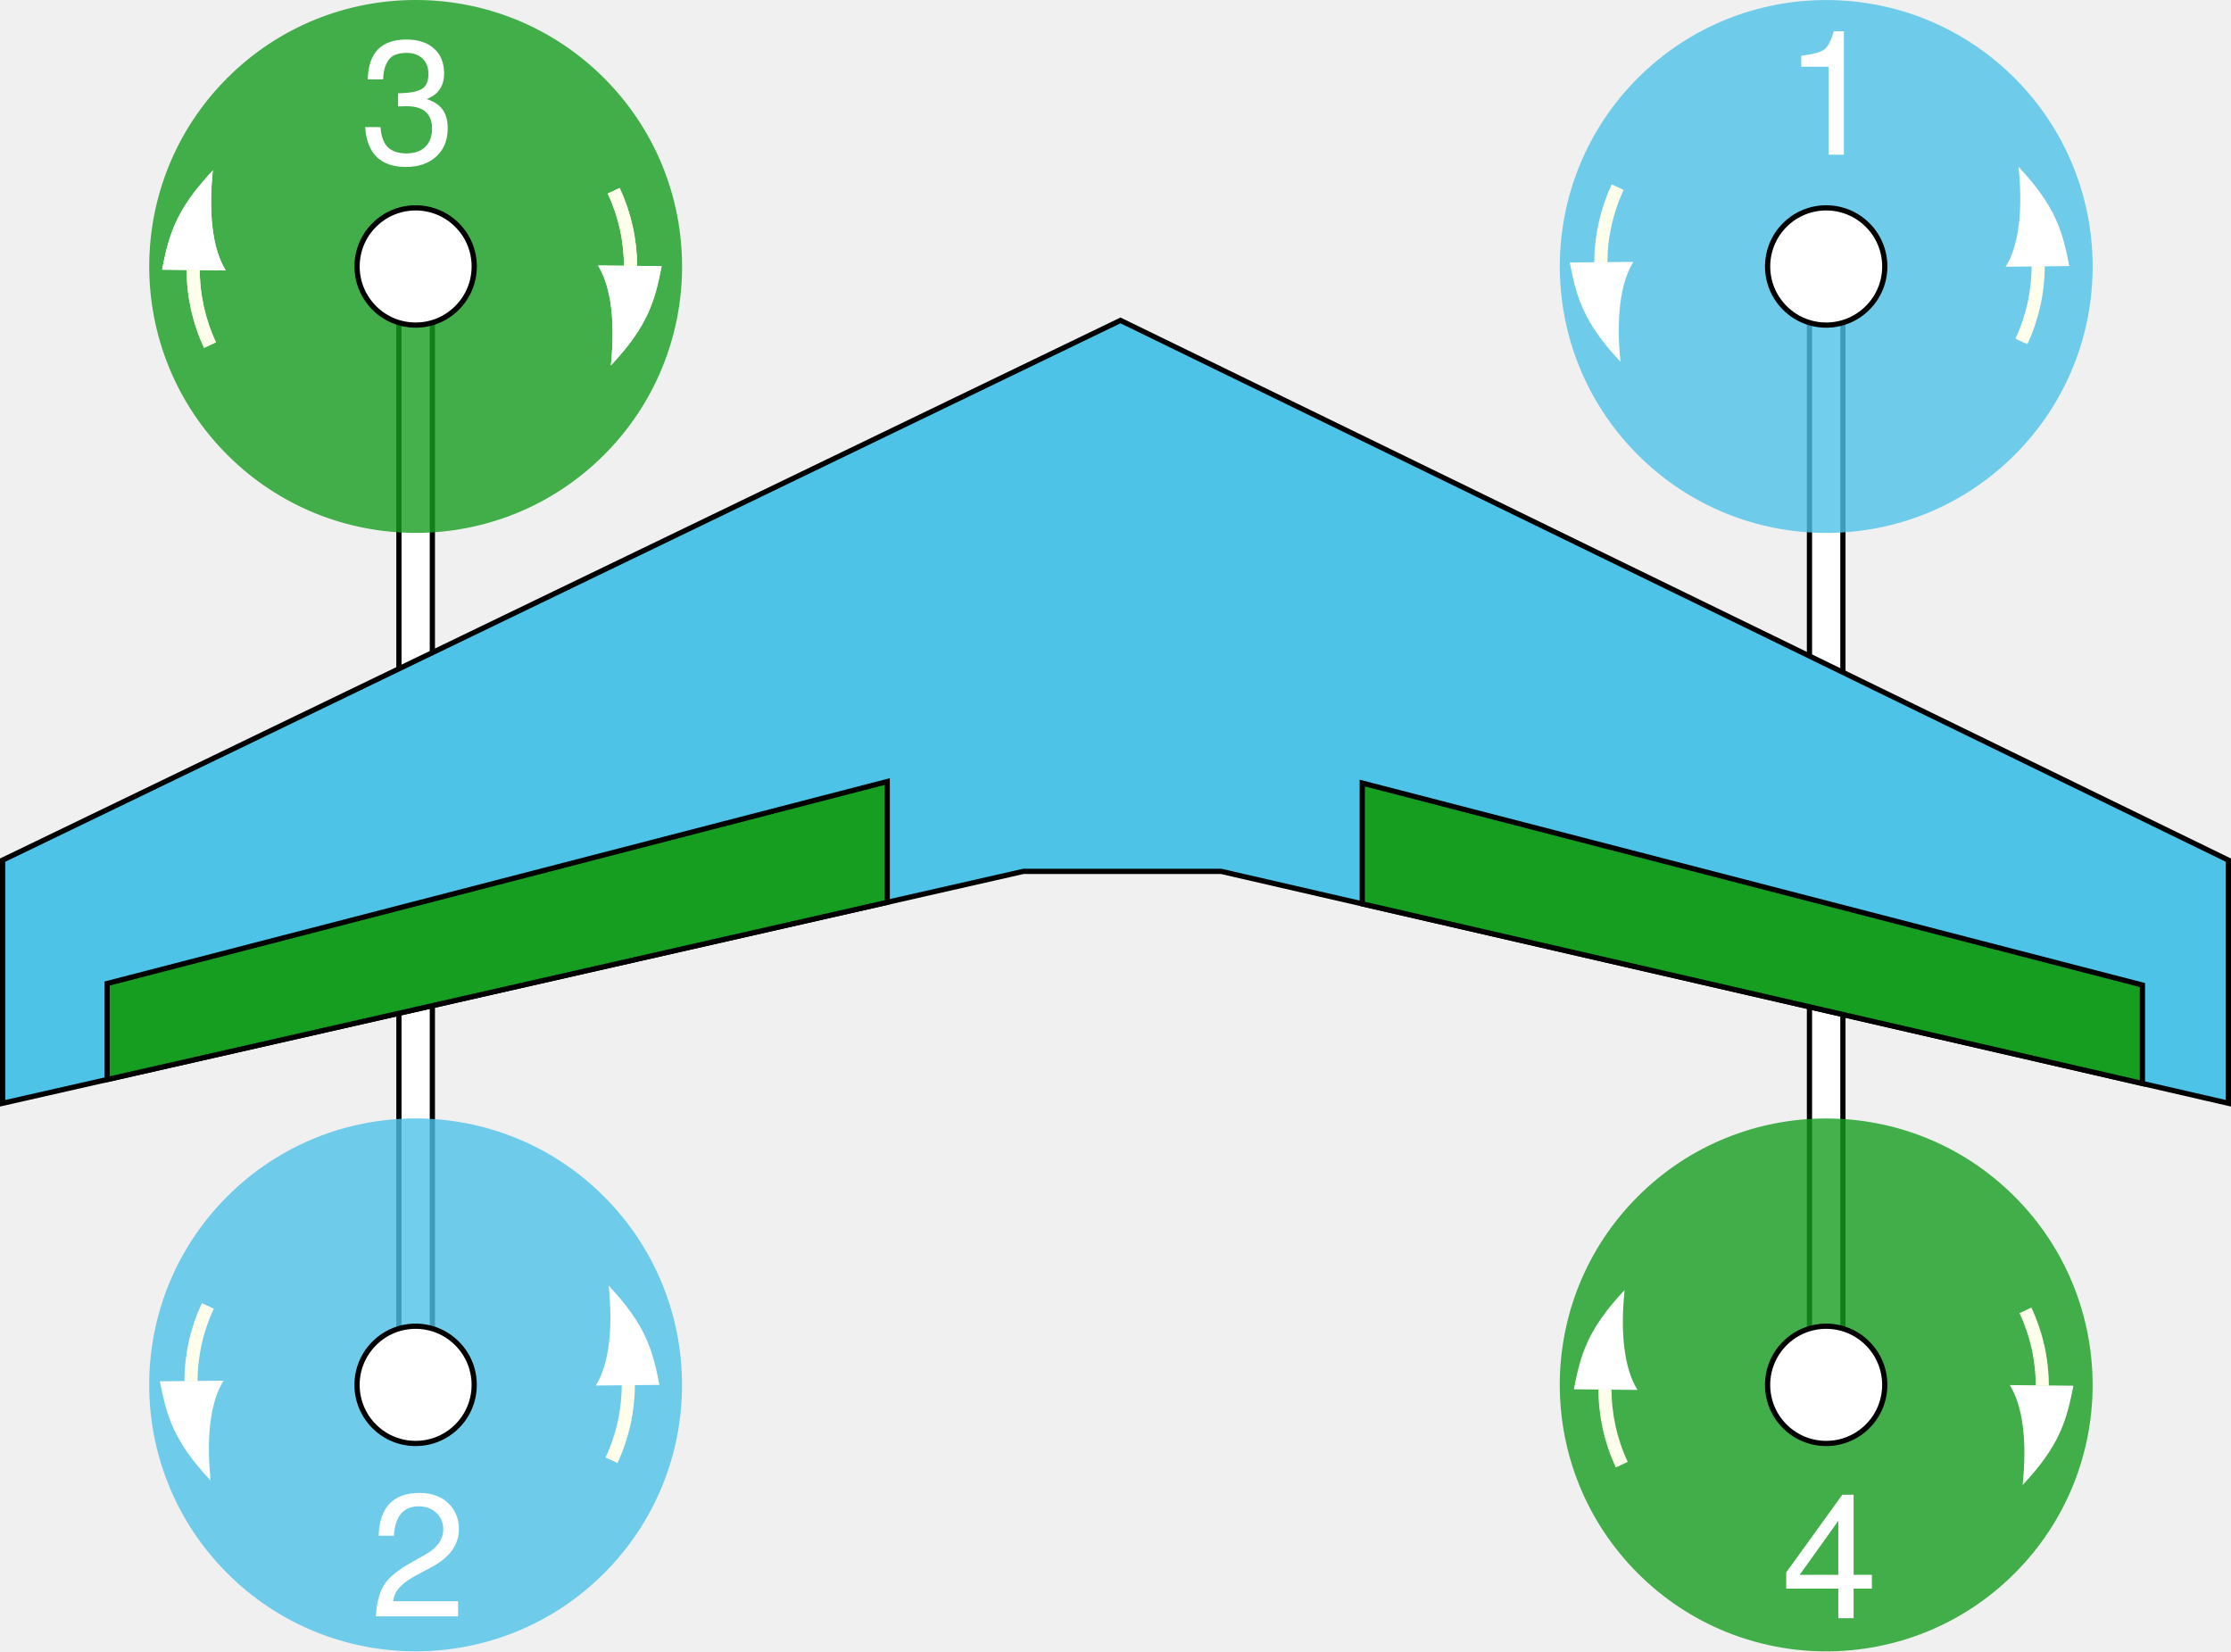
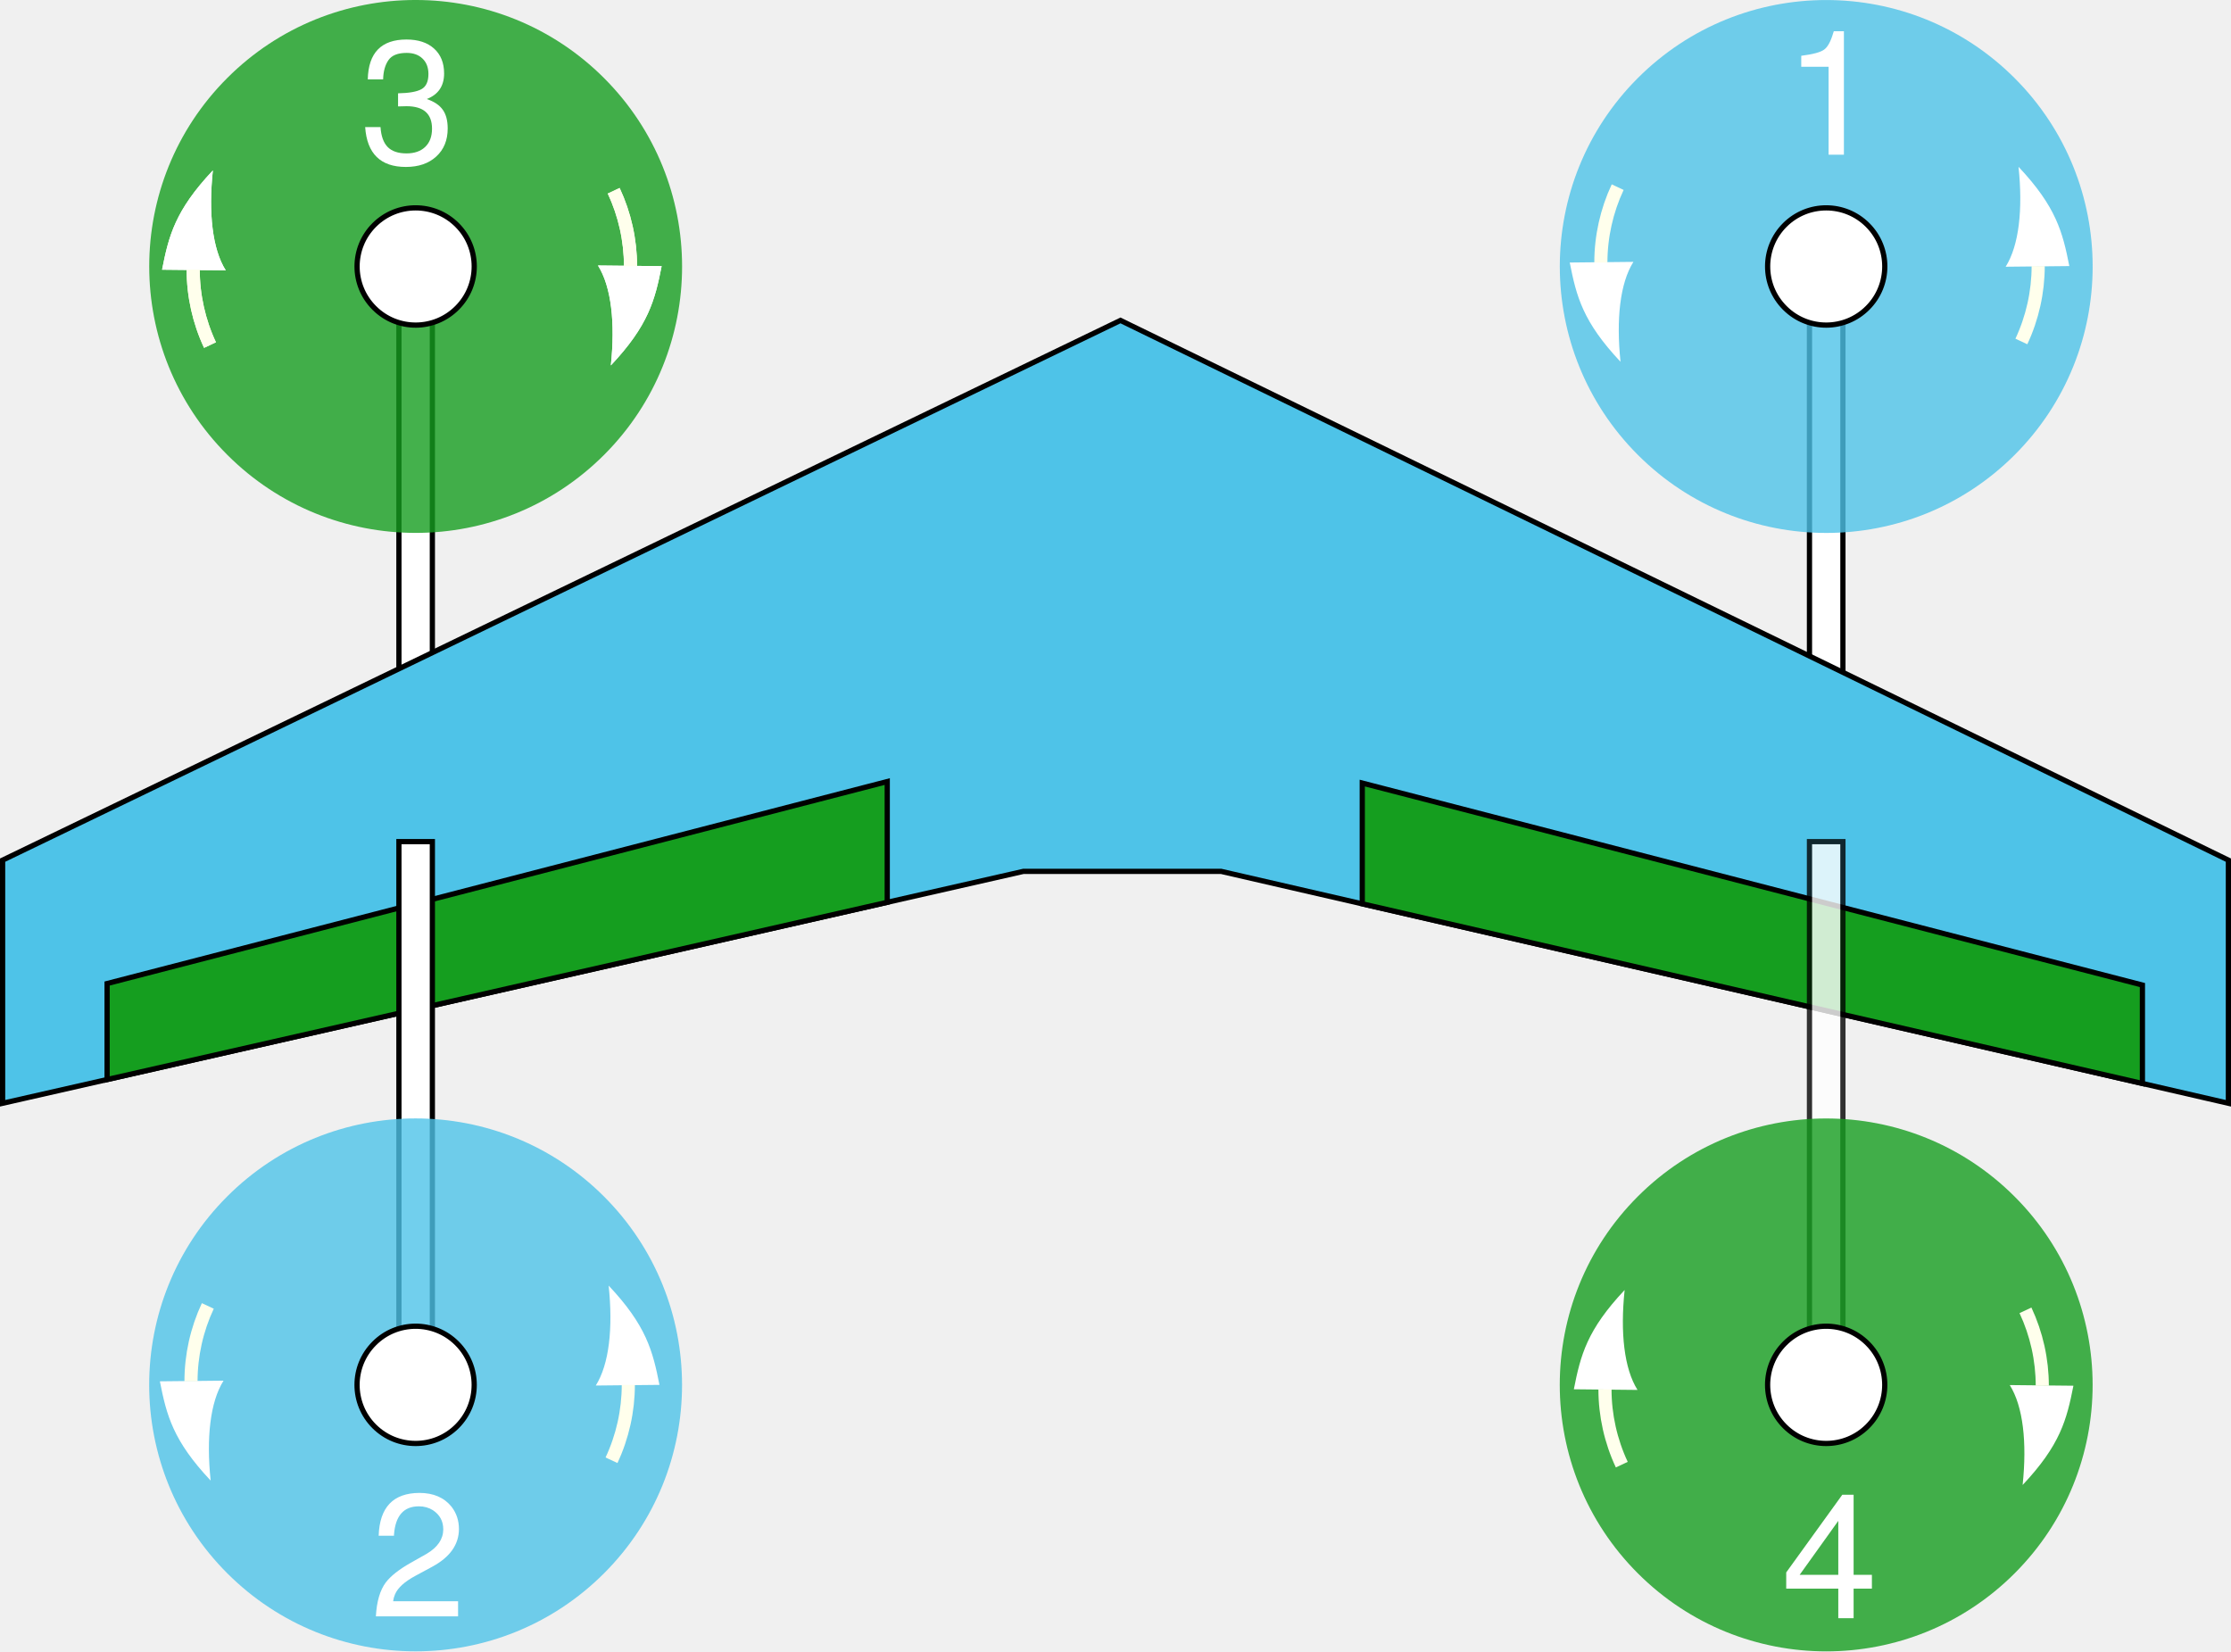
<svg xmlns="http://www.w3.org/2000/svg" version="1.1" id="draw" x="0px" y="0px" viewBox="0 0 427.045 316.059" enable-background="new 0 0 427.045 316.059" xml:space="preserve">
  <defs id="defs32253" />
  <rect x="76.358" y="51" fill="#FFFFFF" stroke="#000000" stroke-miterlimit="10" width="6.402" height="103.979" id="rect32212" />
-   <rect x="76.358" y="161.081" fill="#FFFFFF" stroke="#000000" stroke-miterlimit="10" width="6.402" height="103.979" id="rect32214" />
  <rect x="346.358" y="51" fill="#FFFFFF" stroke="#000000" stroke-miterlimit="10" width="6.402" height="103.979" id="rect32216" />
-   <rect x="346.358" y="161.081" fill="#FFFFFF" stroke="#000000" stroke-miterlimit="10" width="6.402" height="103.979" id="rect32218" />
  <g opacity="0.8" id="g32222">
    <ellipse transform="matrix(0.7071 -0.7071 0.7071 0.7071 -12.7531 71.1981)" fill="#159E1F" cx="79.563" cy="50.993" rx="50.993" ry="51.004" id="ellipse32220" />
  </g>
  <path fill="#FFFFFF" stroke="#000000" stroke-miterlimit="10" d="M71.622,58.915c-4.373-4.385-4.363-11.485,0.022-15.858  c4.385-4.373,11.485-4.363,15.858,0.022c4.364,4.376,4.364,11.459,0,15.835c-4.347,4.385-11.426,4.416-15.811,0.069  C71.668,58.961,71.645,58.938,71.622,58.915z" id="path32224" />
-   <g opacity="0.8" id="g32228">
-     <ellipse transform="matrix(0.7071 -0.7071 0.7071 0.7071 -164.1211 133.8992)" fill="#4EC3E8" cx="79.562" cy="265.052" rx="50.993" ry="51.004" id="ellipse32226" />
-   </g>
-   <path fill="#FFFFFF" stroke="#000000" stroke-miterlimit="10" d="M87.497,257.14c4.373,4.385,4.363,11.485-0.022,15.858  c-4.385,4.373-11.485,4.363-15.858-0.022c-4.364-4.376-4.364-11.459,0-15.835c4.347-4.385,11.426-4.416,15.811-0.069  C87.451,257.094,87.474,257.117,87.497,257.14z" id="path32230" />
  <g opacity="0.8" id="g32234">
    <ellipse transform="matrix(0.7071 -0.7071 0.7071 0.7071 66.3348 262.1229)" fill="#4EC3E8" cx="349.562" cy="50.992" rx="50.993" ry="51.004" id="ellipse32232" />
  </g>
  <path fill="#FFFFFF" stroke="#000000" stroke-miterlimit="10" d="M341.622,58.915c-4.373-4.385-4.363-11.485,0.022-15.858  c4.385-4.373,11.485-4.363,15.858,0.022c4.364,4.376,4.364,11.459,0,15.835c-4.347,4.385-11.426,4.416-15.811,0.069  C341.668,58.961,341.645,58.938,341.622,58.915z" id="path32236" />
-   <g opacity="0.8" id="g32240">
-     <ellipse transform="matrix(0.7071 -0.7071 0.7071 0.7071 -85.0329 324.8246)" fill="#159E1F" cx="349.562" cy="265.051" rx="50.993" ry="51.004" id="ellipse32238" />
-   </g>
-   <path fill="#FFFFFF" stroke="#000000" stroke-miterlimit="10" d="M357.497,257.14c4.373,4.385,4.363,11.485-0.022,15.858  c-4.385,4.373-11.485,4.363-15.858-0.022c-4.364-4.376-4.364-11.459,0-15.835c4.347-4.385,11.426-4.416,15.811-0.069  C357.451,257.094,357.474,257.117,357.497,257.14z" id="path32242" />
  <polygon fill="#4EC3E8" stroke="#000000" stroke-miterlimit="10" points="0.5,164.626 0.5,211.162 195.882,166.778 233.752,166.778   426.545,211.162 426.545,164.626 214.476,61.325 " id="polygon32244" />
  <polygon fill="#159E1F" stroke="#000000" stroke-miterlimit="10" points="169.83,149.586 20.5,188.244 20.5,206.619 169.83,172.696   " id="polygon32246" />
+   <g id="g880">
+     <rect x="76.358" y="161.081" fill="#FFFFFF" stroke="#000000" stroke-miterlimit="10" width="6.402" height="103.979" id="rect32214" />
+     <ellipse transform="rotate(-45)" fill="#4ec3e8" cx="-131.171" cy="243.679" rx="50.993" ry="51.004" id="ellipse32226" style="opacity:0.8;stroke-width:1" />
+   </g>
+   <path fill="#FFFFFF" stroke="#000000" stroke-miterlimit="10" d="M87.497,257.14c4.373,4.385,4.363,11.485-0.022,15.858  c-4.385,4.373-11.485,4.363-15.858-0.022c-4.364-4.376-4.364-11.459,0-15.835c4.347-4.385,11.426-4.416,15.811-0.069  C87.451,257.094,87.474,257.117,87.497,257.14z" id="path32230" />
  <polygon fill="#159E1F" stroke="#000000" stroke-miterlimit="10" points="260.758,149.875 410.088,188.533 410.088,207.374   260.758,172.985 " id="polygon32248" />
+   <rect x="346.358" y="161.081" fill="#ffffff" stroke="#000000" stroke-miterlimit="10" width="6.402" height="103.979" id="rect32218" style="opacity:0.8" />
+   <ellipse transform="rotate(-45)" fill="#159e1f" cx="59.746" cy="434.607" rx="50.993" ry="51.004" id="ellipse32238" style="opacity:0.8;stroke-width:1" />
+   <path fill="#FFFFFF" stroke="#000000" stroke-miterlimit="10" d="M357.497,257.14c4.373,4.385,4.363,11.485-0.022,15.858  c-4.385,4.373-11.485,4.363-15.858-0.022c-4.364-4.376-4.364-11.459,0-15.835c4.347-4.385,11.426-4.416,15.811-0.069  C357.451,257.094,357.474,257.117,357.497,257.14z" id="path32242" />
  <path id="path7676" d="m 116.926,69.938 c 7.2,-7.643 8.442,-12.486 9.722,-19 l -12.187,-0.125 c 2.571,4.09 3.318,10.99 2.465,19.125 z" style="opacity:1;fill:#ffffff;fill-opacity:1;fill-rule:evenodd;stroke:none;stroke-width:1px;stroke-linecap:butt;stroke-linejoin:miter;stroke-opacity:1" />
  <path style="opacity:1;fill:none;fill-opacity:1;fill-rule:evenodd;stroke:#ffffec;stroke-width:2.513;stroke-linecap:butt;stroke-linejoin:miter;stroke-miterlimit:4;stroke-dasharray:none;stroke-opacity:1" id="path7711" d="m 223.947,38.426 c -3.131,3.864 -7.11,7.02 -11.584,9.19" transform="rotate(-64.14705,169.181,122.4241)" />
  <path style="opacity:1;fill:#ffffff;fill-opacity:1;fill-rule:evenodd;stroke:none;stroke-width:1px;stroke-linecap:butt;stroke-linejoin:miter;stroke-opacity:1" d="m 40.744,32.619 c -7.2,7.643 -8.442,12.486 -9.722,19 l 12.187,0.125 c -2.571,-4.09 -3.318,-10.99 -2.465,-19.125 z" id="path7831" />
  <path transform="rotate(115.853,123.4194,-5.33729)" d="m 223.947,38.426 c -3.131,3.864 -7.11,7.02 -11.584,9.19" id="path7833" style="opacity:1;fill:none;fill-opacity:1;fill-rule:evenodd;stroke:#ffffec;stroke-width:2.513;stroke-linecap:butt;stroke-linejoin:miter;stroke-miterlimit:4;stroke-dasharray:none;stroke-opacity:1" />
  <text xml:space="preserve" style="font-style:normal;font-variant:normal;font-weight:normal;font-stretch:normal;font-size:33.333px;line-height:125%;font-family:sans-serif;-inkscape-font-specification:sans-serif;letter-spacing:0px;word-spacing:0px;fill:#ffffff;fill-opacity:1;stroke:none;stroke-width:1px;stroke-linecap:butt;stroke-linejoin:miter;stroke-opacity:1" x="68.836" y="31.184" id="text7999">
    <tspan id="tspan7997" x="68.836" y="31.184" style="font-style:normal;font-variant:normal;font-weight:normal;font-stretch:normal;font-size:33.333px;font-family:FreeSans;-inkscape-font-specification:FreeSans;fill:#ffffff;fill-opacity:1">3</tspan>
  </text>
  <path style="opacity:1;fill:#ffffff;fill-opacity:1;fill-rule:evenodd;stroke:none;stroke-width:1px;stroke-linecap:butt;stroke-linejoin:miter;stroke-opacity:1" d="m 116.926,69.938 c 7.2,-7.643 8.442,-12.486 9.722,-19 l -12.187,-0.125 c 2.571,4.09 3.318,10.99 2.465,19.125 z" id="path14492" />
  <path transform="rotate(-64.14705,169.181,122.4241)" d="m 223.947,38.426 c -3.131,3.864 -7.11,7.02 -11.584,9.19" id="path14494" style="opacity:1;fill:none;fill-opacity:1;fill-rule:evenodd;stroke:#ffffec;stroke-width:2.513;stroke-linecap:butt;stroke-linejoin:miter;stroke-miterlimit:4;stroke-dasharray:none;stroke-opacity:1" />
  <path id="path14496" d="m 40.744,32.619 c -7.2,7.643 -8.442,12.486 -9.722,19 l 12.187,0.125 c -2.571,-4.09 -3.318,-10.99 -2.465,-19.125 z" style="opacity:1;fill:#ffffff;fill-opacity:1;fill-rule:evenodd;stroke:none;stroke-width:1px;stroke-linecap:butt;stroke-linejoin:miter;stroke-opacity:1" />
  <path style="opacity:1;fill:none;fill-opacity:1;fill-rule:evenodd;stroke:#ffffec;stroke-width:2.513;stroke-linecap:butt;stroke-linejoin:miter;stroke-miterlimit:4;stroke-dasharray:none;stroke-opacity:1" id="path14498" d="m 223.947,38.426 c -3.131,3.864 -7.11,7.02 -11.584,9.19" transform="rotate(115.853,123.4194,-5.33729)" />
  <path id="path7676-2" d="m 387.16,284.219 c 7.2,-7.643 8.442,-12.486 9.722,-19 l -12.187,-0.125 c 2.571,4.09 3.318,10.99 2.465,19.125 z" style="opacity:1;fill:#ffffff;fill-opacity:1;fill-rule:evenodd;stroke:none;stroke-width:1px;stroke-linecap:butt;stroke-linejoin:miter;stroke-opacity:1" />
  <path style="opacity:1;fill:none;fill-opacity:1;fill-rule:evenodd;stroke:#ffffec;stroke-width:2.513;stroke-linecap:butt;stroke-linejoin:miter;stroke-miterlimit:4;stroke-dasharray:none;stroke-opacity:1" id="path7711-9" d="m 223.947,38.426 c -3.131,3.864 -7.11,7.02 -11.584,9.19" transform="rotate(-64.14705,475.2699,13.94929)" />
  <path style="opacity:1;fill:#ffffff;fill-opacity:1;fill-rule:evenodd;stroke:none;stroke-width:1px;stroke-linecap:butt;stroke-linejoin:miter;stroke-opacity:1" d="m 310.978,246.9 c -7.2,7.643 -8.442,12.486 -9.722,19 l 12.187,0.125 c -2.571,-4.09 -3.318,-10.99 -2.465,-19.125 z" id="path7831-7" />
  <path transform="rotate(115.853,191.3957,186.4749)" d="m 223.947,38.426 c -3.131,3.864 -7.11,7.02 -11.584,9.19" id="path7833-9" style="opacity:1;fill:none;fill-opacity:1;fill-rule:evenodd;stroke:#ffffec;stroke-width:2.513;stroke-linecap:butt;stroke-linejoin:miter;stroke-miterlimit:4;stroke-dasharray:none;stroke-opacity:1" />
  <g aria-label="4" style="font-style:normal;font-variant:normal;font-weight:normal;font-stretch:normal;font-size:33.333px;line-height:125%;font-family:sans-serif;-inkscape-font-specification:sans-serif;letter-spacing:0px;word-spacing:0px;fill:#ffffff;fill-opacity:1;stroke:none;stroke-width:1px;stroke-linecap:butt;stroke-linejoin:miter;stroke-opacity:1" id="text7999-0">
    <path d="m 351.875,304.053 h -9.967 v -3.1 l 10.733,-14.867 h 2.167 v 15.333 h 3.5 v 2.633 h -3.5 v 5.667 h -2.933 z m 0,-2.633 v -10.333 l -7.4,10.333 z" style="font-style:normal;font-variant:normal;font-weight:normal;font-stretch:normal;font-size:33.333px;font-family:FreeSans;-inkscape-font-specification:FreeSans;fill:#ffffff;fill-opacity:1" id="path33056" />
  </g>
  <path style="opacity:1;fill:#ffffff;fill-opacity:1;fill-rule:evenodd;stroke:none;stroke-width:1px;stroke-linecap:butt;stroke-linejoin:miter;stroke-opacity:1" d="m 310.192,69.245 c -7.2,-7.643 -8.441,-12.486 -9.722,-19 l 12.187,-0.125 c -2.571,4.09 -3.318,10.99 -2.465,19.125 z" id="path7870" />
  <path transform="matrix(-0.4360629,-0.8999162,-0.8999162,0.4360629,441.883,220.5956)" d="m 223.947,38.426 c -3.131,3.864 -7.11,7.02 -11.584,9.19" id="path7872" style="opacity:1;fill:none;fill-opacity:1;fill-rule:evenodd;stroke:#ffffec;stroke-width:2.513;stroke-linecap:butt;stroke-linejoin:miter;stroke-miterlimit:4;stroke-dasharray:none;stroke-opacity:1" />
  <path id="path7874" d="m 386.375,31.926 c 7.2,7.643 8.442,12.486 9.722,19 l -12.187,0.125 c 2.571,-4.09 3.318,-10.99 2.465,-19.125 z" style="opacity:1;fill:#ffffff;fill-opacity:1;fill-rule:evenodd;stroke:none;stroke-width:1px;stroke-linecap:butt;stroke-linejoin:miter;stroke-opacity:1" />
  <path style="opacity:1;fill:none;fill-opacity:1;fill-rule:evenodd;stroke:#ffffec;stroke-width:2.513;stroke-linecap:butt;stroke-linejoin:miter;stroke-miterlimit:4;stroke-dasharray:none;stroke-opacity:1" id="path7876" d="m 223.947,38.426 c -3.131,3.864 -7.11,7.02 -11.584,9.19" transform="matrix(0.4360629,0.8999162,0.8999162,-0.4360629,254.6841,-119.4244)" />
  <g aria-label="1" style="font-style:normal;font-variant:normal;font-weight:normal;font-stretch:normal;font-size:33.333px;line-height:125%;font-family:sans-serif;-inkscape-font-specification:sans-serif;letter-spacing:0px;word-spacing:0px;fill:#ffffff;fill-opacity:1;stroke:none;stroke-width:1px;stroke-linecap:butt;stroke-linejoin:miter;stroke-opacity:1" id="text7991">
    <path d="m 350.017,12.778 h -5.233 v -2.1 q 3.4,-0.433 4.4,-1.2 1,-0.733 1.7,-3.1 0.067,-0.2 0.133,-0.4 h 1.933 V 29.611 h -2.933 z" style="font-style:normal;font-variant:normal;font-weight:normal;font-stretch:normal;font-size:33.333px;font-family:FreeSans;-inkscape-font-specification:FreeSans;fill:#ffffff;fill-opacity:1" id="path33059" />
  </g>
  <path style="opacity:1;fill:#ffffff;fill-opacity:1;fill-rule:evenodd;stroke:none;stroke-width:1px;stroke-linecap:butt;stroke-linejoin:miter;stroke-opacity:1" d="m 40.324,283.377 c -7.2,-7.643 -8.442,-12.486 -9.722,-19 l 12.187,-0.125 c -2.571,4.09 -3.318,10.99 -2.465,19.125 z" id="path7870-5" />
  <path transform="matrix(-0.4360629,-0.8999162,-0.8999162,0.4360629,172.0142,434.7278)" d="m 223.947,38.426 c -3.131,3.864 -7.11,7.02 -11.584,9.19" id="path7872-2" style="opacity:1;fill:none;fill-opacity:1;fill-rule:evenodd;stroke:#ffffec;stroke-width:2.513;stroke-linecap:butt;stroke-linejoin:miter;stroke-miterlimit:4;stroke-dasharray:none;stroke-opacity:1" />
  <path id="path7874-1" d="m 116.506,246.058 c 7.2,7.643 8.442,12.486 9.722,19 l -12.187,0.125 c 2.571,-4.09 3.318,-10.99 2.465,-19.125 z" style="opacity:1;fill:#ffffff;fill-opacity:1;fill-rule:evenodd;stroke:none;stroke-width:1px;stroke-linecap:butt;stroke-linejoin:miter;stroke-opacity:1" />
  <path style="opacity:1;fill:none;fill-opacity:1;fill-rule:evenodd;stroke:#ffffec;stroke-width:2.513;stroke-linecap:butt;stroke-linejoin:miter;stroke-miterlimit:4;stroke-dasharray:none;stroke-opacity:1" id="path7876-6" d="m 223.947,38.426 c -3.131,3.864 -7.11,7.02 -11.584,9.19" transform="matrix(0.4360629,0.8999162,0.8999162,-0.4360629,-15.18467,94.70781)" />
  <g aria-label="2" style="font-style:normal;font-variant:normal;font-weight:normal;font-stretch:normal;font-size:33.333px;line-height:125%;font-family:sans-serif;-inkscape-font-specification:sans-serif;letter-spacing:0px;word-spacing:0px;fill:#ffffff;fill-opacity:1;stroke:none;stroke-width:1px;stroke-linecap:butt;stroke-linejoin:miter;stroke-opacity:1" id="text7991-1">
    <path d="m 72.483,293.935 q 0.267,-8.167 7.8,-8.2 4.033,0 6.167,2.667 1.4,1.833 1.4,4.267 -0.033,4.4 -5,7.133 l -3.333,1.8 q -3.1,1.667 -3.9,3.533 -0.267,0.6 -0.367,1.333 h 12.433 v 2.9 H 71.949 q 0.233,-4.267 1.9,-6.5 1.433,-1.867 4.733,-3.733 l 3.067,-1.733 q 3.167,-1.867 3.2,-4.667 0,-2.4 -2,-3.7 -1.167,-0.733 -2.667,-0.733 -4.367,0 -4.767,5.433 0,0.1 0,0.2 z" style="font-style:normal;font-variant:normal;font-weight:normal;font-stretch:normal;font-size:33.333px;font-family:FreeSans;-inkscape-font-specification:FreeSans;fill:#ffffff;fill-opacity:1" id="path33053" />
  </g>
</svg>
